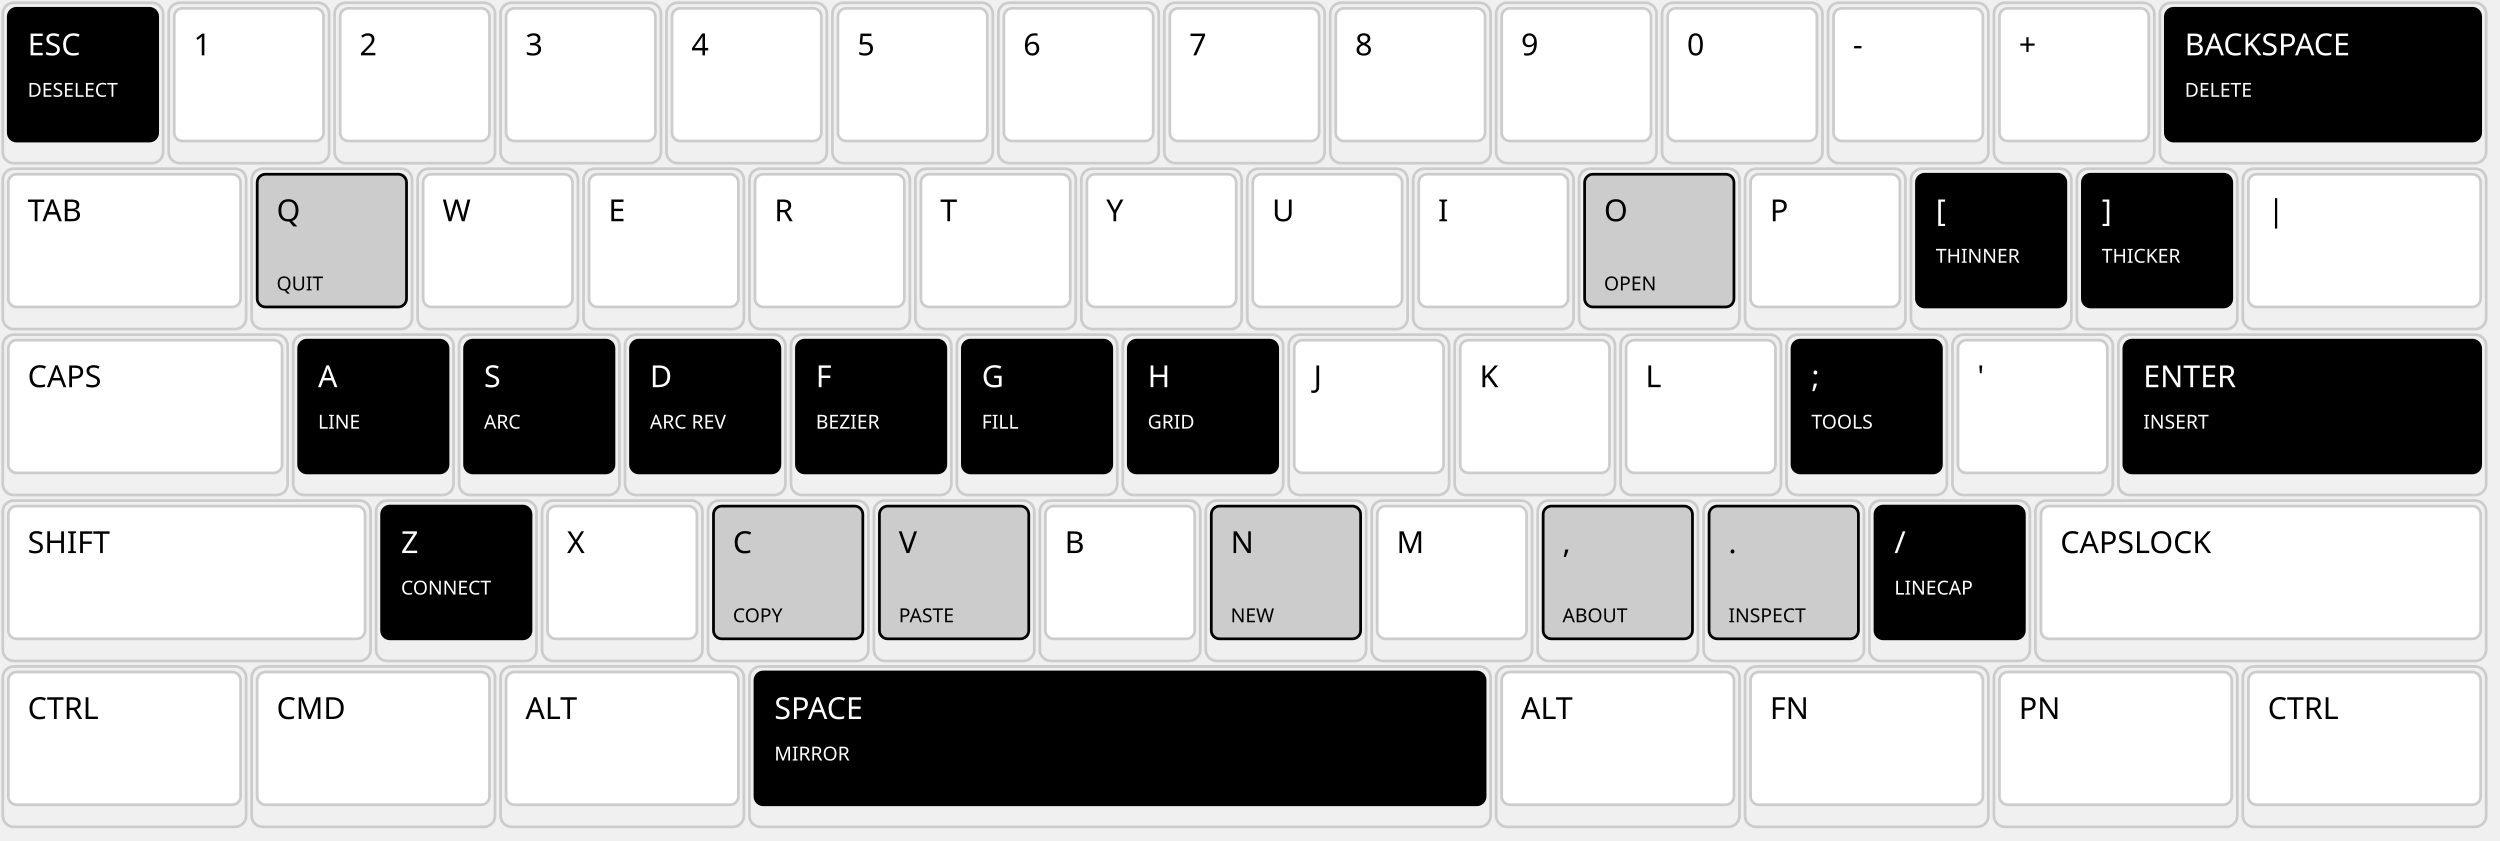
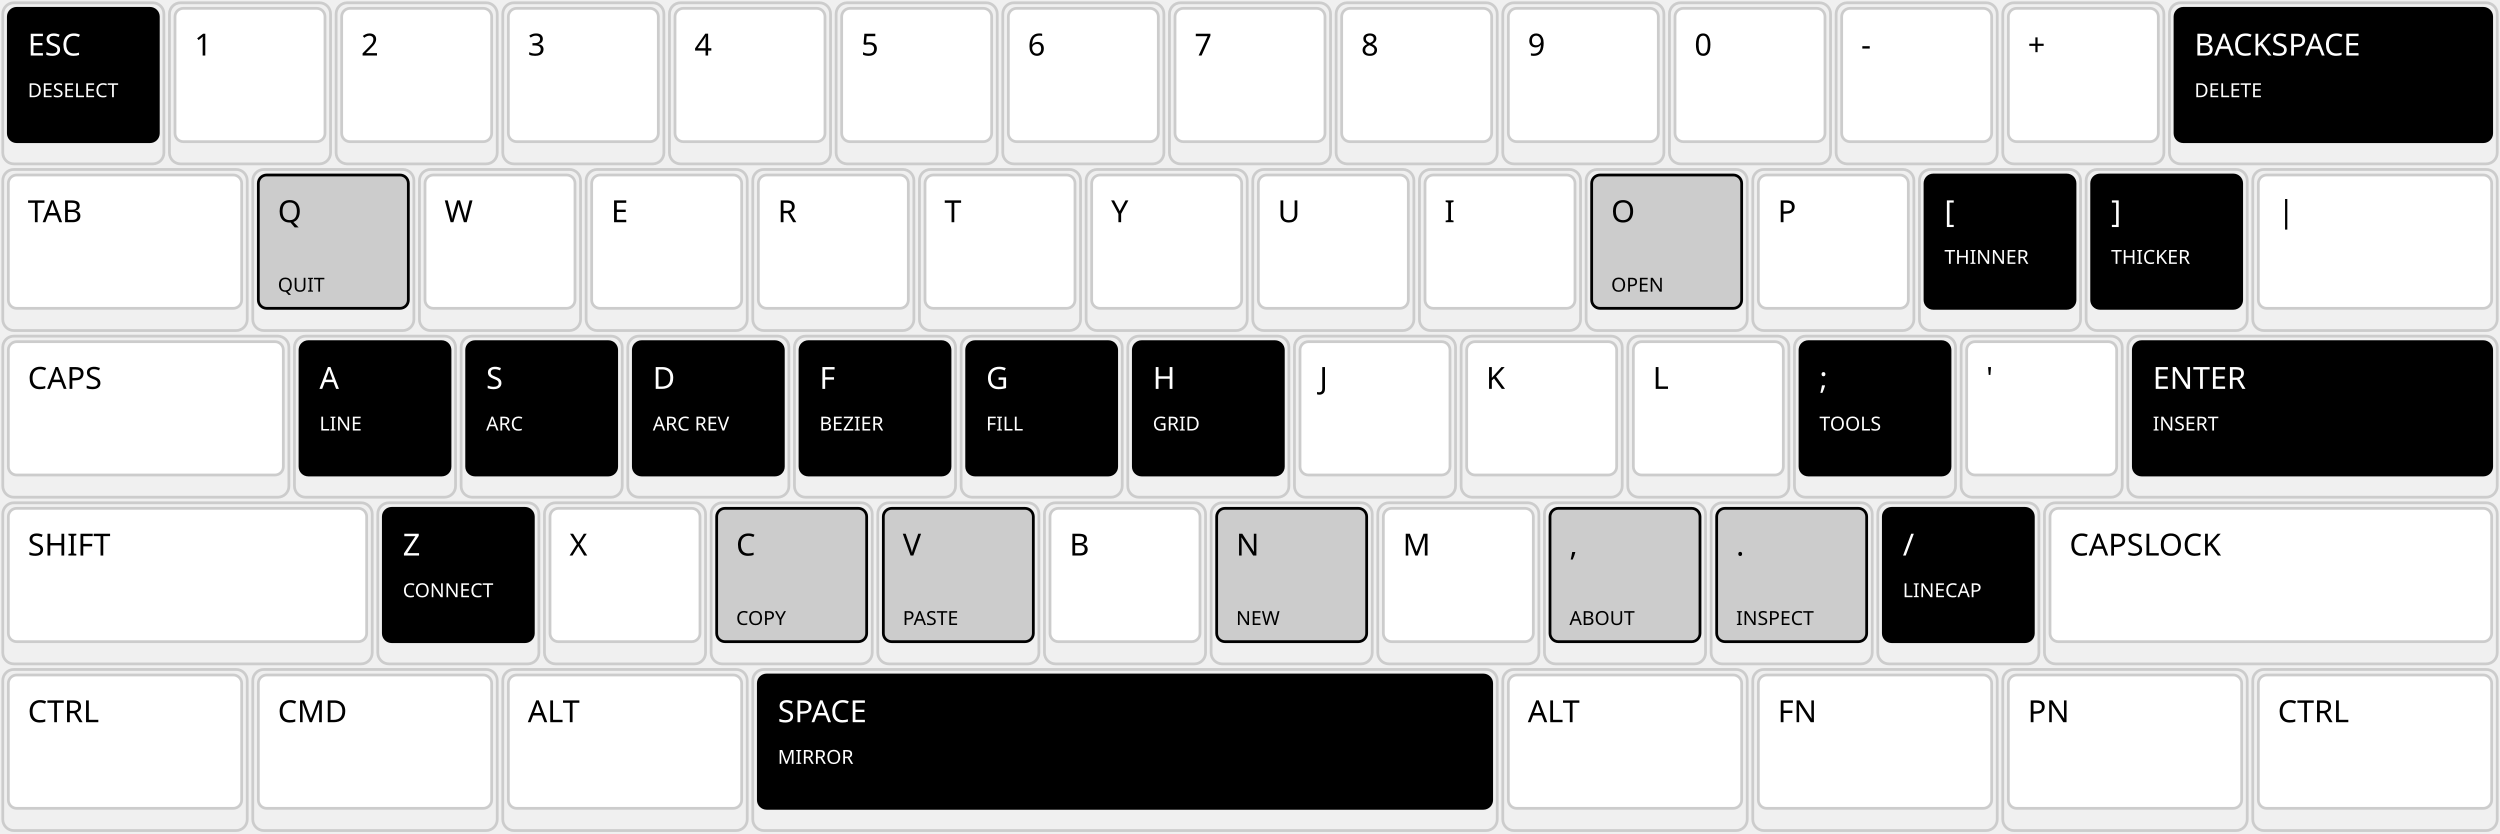
- <svg xmlns="http://www.w3.org/2000/svg" width="904" height="304" version="1.0" style="fill:none; stroke:black; stroke-width:2px; padding:2px">
+ <svg xmlns="http://www.w3.org/2000/svg" width="900" height="300" version="1.0" style="fill:none; stroke:black; stroke-width:2px; padding:0px">
  <rect x="1" y="1" width="58" height="58" rx="4" ry="4" title="esc" stroke="#ccc" fill="none" stroke-width="1" />
  <rect x="3" y="3" width="54" height="48" rx="3" ry="3" title="esc" stroke="#000" fill="#000" stroke-width="1" />
  <text x="10" y="20" font-size="11" font-family="Input Mono" stroke-width="0" fill="#fff">ESC</text>
  <text x="10" y="35" font-size="7" font-family="Input Mono" stroke-width="0" fill="#fff">DESELECT</text>
  <text x="10" y="45" font-size="7" font-family="Input Mono" stroke-width="0" fill="#000">DOCUMENT</text>
  <rect x="61" y="1" width="58" height="58" rx="4" ry="4" title="1" stroke="#ccc" fill="none" stroke-width="1" />
  <rect x="63" y="3" width="54" height="48" rx="3" ry="3" title="1" stroke="#ccc" fill="#fff" stroke-width="1" />
  <text x="70" y="20" font-size="11" font-family="Input Mono" stroke-width="0" fill="#000">1</text>
  <rect x="121" y="1" width="58" height="58" rx="4" ry="4" title="2" stroke="#ccc" fill="none" stroke-width="1" />
  <rect x="123" y="3" width="54" height="48" rx="3" ry="3" title="2" stroke="#ccc" fill="#fff" stroke-width="1" />
  <text x="130" y="20" font-size="11" font-family="Input Mono" stroke-width="0" fill="#000">2</text>
  <rect x="181" y="1" width="58" height="58" rx="4" ry="4" title="3" stroke="#ccc" fill="none" stroke-width="1" />
  <rect x="183" y="3" width="54" height="48" rx="3" ry="3" title="3" stroke="#ccc" fill="#fff" stroke-width="1" />
  <text x="190" y="20" font-size="11" font-family="Input Mono" stroke-width="0" fill="#000">3</text>
  <rect x="241" y="1" width="58" height="58" rx="4" ry="4" title="4" stroke="#ccc" fill="none" stroke-width="1" />
  <rect x="243" y="3" width="54" height="48" rx="3" ry="3" title="4" stroke="#ccc" fill="#fff" stroke-width="1" />
  <text x="250" y="20" font-size="11" font-family="Input Mono" stroke-width="0" fill="#000">4</text>
  <rect x="301" y="1" width="58" height="58" rx="4" ry="4" title="5" stroke="#ccc" fill="none" stroke-width="1" />
  <rect x="303" y="3" width="54" height="48" rx="3" ry="3" title="5" stroke="#ccc" fill="#fff" stroke-width="1" />
  <text x="310" y="20" font-size="11" font-family="Input Mono" stroke-width="0" fill="#000">5</text>
  <rect x="361" y="1" width="58" height="58" rx="4" ry="4" title="6" stroke="#ccc" fill="none" stroke-width="1" />
  <rect x="363" y="3" width="54" height="48" rx="3" ry="3" title="6" stroke="#ccc" fill="#fff" stroke-width="1" />
  <text x="370" y="20" font-size="11" font-family="Input Mono" stroke-width="0" fill="#000">6</text>
  <rect x="421" y="1" width="58" height="58" rx="4" ry="4" title="7" stroke="#ccc" fill="none" stroke-width="1" />
  <rect x="423" y="3" width="54" height="48" rx="3" ry="3" title="7" stroke="#ccc" fill="#fff" stroke-width="1" />
  <text x="430" y="20" font-size="11" font-family="Input Mono" stroke-width="0" fill="#000">7</text>
  <rect x="481" y="1" width="58" height="58" rx="4" ry="4" title="8" stroke="#ccc" fill="none" stroke-width="1" />
  <rect x="483" y="3" width="54" height="48" rx="3" ry="3" title="8" stroke="#ccc" fill="#fff" stroke-width="1" />
  <text x="490" y="20" font-size="11" font-family="Input Mono" stroke-width="0" fill="#000">8</text>
  <rect x="541" y="1" width="58" height="58" rx="4" ry="4" title="9" stroke="#ccc" fill="none" stroke-width="1" />
  <rect x="543" y="3" width="54" height="48" rx="3" ry="3" title="9" stroke="#ccc" fill="#fff" stroke-width="1" />
  <text x="550" y="20" font-size="11" font-family="Input Mono" stroke-width="0" fill="#000">9</text>
  <rect x="601" y="1" width="58" height="58" rx="4" ry="4" title="0" stroke="#ccc" fill="none" stroke-width="1" />
  <rect x="603" y="3" width="54" height="48" rx="3" ry="3" title="0" stroke="#ccc" fill="#fff" stroke-width="1" />
  <text x="610" y="20" font-size="11" font-family="Input Mono" stroke-width="0" fill="#000">0</text>
  <rect x="661" y="1" width="58" height="58" rx="4" ry="4" title="-" stroke="#ccc" fill="none" stroke-width="1" />
  <rect x="663" y="3" width="54" height="48" rx="3" ry="3" title="-" stroke="#ccc" fill="#fff" stroke-width="1" />
  <text x="670" y="20" font-size="11" font-family="Input Mono" stroke-width="0" fill="#000">-</text>
  <rect x="721" y="1" width="58" height="58" rx="4" ry="4" title="+" stroke="#ccc" fill="none" stroke-width="1" />
  <rect x="723" y="3" width="54" height="48" rx="3" ry="3" title="+" stroke="#ccc" fill="#fff" stroke-width="1" />
  <text x="730" y="20" font-size="11" font-family="Input Mono" stroke-width="0" fill="#000">+</text>
  <rect x="781" y="1" width="118" height="58" rx="4" ry="4" title="backspace" stroke="#ccc" fill="none" stroke-width="1" />
  <rect x="783" y="3" width="114" height="48" rx="3" ry="3" title="backspace" stroke="#000" fill="#000" stroke-width="1" />
  <text x="790" y="20" font-size="11" font-family="Input Mono" stroke-width="0" fill="#fff">BACKSPACE</text>
  <text x="790" y="35" font-size="7" font-family="Input Mono" stroke-width="0" fill="#fff">DELETE</text>
  <text x="790" y="45" font-size="7" font-family="Input Mono" stroke-width="0" fill="#000">RESET</text>
  <rect x="1" y="61" width="88" height="58" rx="4" ry="4" title="tab" stroke="#ccc" fill="none" stroke-width="1" />
  <rect x="3" y="63" width="84" height="48" rx="3" ry="3" title="tab" stroke="#ccc" fill="#fff" stroke-width="1" />
  <text x="10" y="80" font-size="11" font-family="Input Mono" stroke-width="0" fill="#000">TAB</text>
  <rect x="91" y="61" width="58" height="58" rx="4" ry="4" title="q" stroke="#ccc" fill="none" stroke-width="1" />
  <rect x="93" y="63" width="54" height="48" rx="3" ry="3" title="q" stroke="#000" fill="#ccc" stroke-width="1" />
  <text x="100" y="80" font-size="11" font-family="Input Mono" stroke-width="0" fill="#000">Q</text>
  <text x="100" y="105" font-size="7" font-family="Input Mono" stroke-width="0" fill="#000">QUIT</text>
  <rect x="151" y="61" width="58" height="58" rx="4" ry="4" title="w" stroke="#ccc" fill="none" stroke-width="1" />
  <rect x="153" y="63" width="54" height="48" rx="3" ry="3" title="w" stroke="#ccc" fill="#fff" stroke-width="1" />
  <text x="160" y="80" font-size="11" font-family="Input Mono" stroke-width="0" fill="#000">W</text>
  <rect x="211" y="61" width="58" height="58" rx="4" ry="4" title="e" stroke="#ccc" fill="none" stroke-width="1" />
  <rect x="213" y="63" width="54" height="48" rx="3" ry="3" title="e" stroke="#ccc" fill="#fff" stroke-width="1" />
  <text x="220" y="80" font-size="11" font-family="Input Mono" stroke-width="0" fill="#000">E</text>
  <rect x="271" y="61" width="58" height="58" rx="4" ry="4" title="r" stroke="#ccc" fill="none" stroke-width="1" />
  <rect x="273" y="63" width="54" height="48" rx="3" ry="3" title="r" stroke="#ccc" fill="#fff" stroke-width="1" />
  <text x="280" y="80" font-size="11" font-family="Input Mono" stroke-width="0" fill="#000">R</text>
  <rect x="331" y="61" width="58" height="58" rx="4" ry="4" title="t" stroke="#ccc" fill="none" stroke-width="1" />
  <rect x="333" y="63" width="54" height="48" rx="3" ry="3" title="t" stroke="#ccc" fill="#fff" stroke-width="1" />
  <text x="340" y="80" font-size="11" font-family="Input Mono" stroke-width="0" fill="#000">T</text>
  <rect x="391" y="61" width="58" height="58" rx="4" ry="4" title="y" stroke="#ccc" fill="none" stroke-width="1" />
  <rect x="393" y="63" width="54" height="48" rx="3" ry="3" title="y" stroke="#ccc" fill="#fff" stroke-width="1" />
  <text x="400" y="80" font-size="11" font-family="Input Mono" stroke-width="0" fill="#000">Y</text>
  <rect x="451" y="61" width="58" height="58" rx="4" ry="4" title="u" stroke="#ccc" fill="none" stroke-width="1" />
  <rect x="453" y="63" width="54" height="48" rx="3" ry="3" title="u" stroke="#ccc" fill="#fff" stroke-width="1" />
  <text x="460" y="80" font-size="11" font-family="Input Mono" stroke-width="0" fill="#000">U</text>
  <rect x="511" y="61" width="58" height="58" rx="4" ry="4" title="i" stroke="#ccc" fill="none" stroke-width="1" />
  <rect x="513" y="63" width="54" height="48" rx="3" ry="3" title="i" stroke="#ccc" fill="#fff" stroke-width="1" />
  <text x="520" y="80" font-size="11" font-family="Input Mono" stroke-width="0" fill="#000">I</text>
  <rect x="571" y="61" width="58" height="58" rx="4" ry="4" title="o" stroke="#ccc" fill="none" stroke-width="1" />
  <rect x="573" y="63" width="54" height="48" rx="3" ry="3" title="o" stroke="#000" fill="#ccc" stroke-width="1" />
  <text x="580" y="80" font-size="11" font-family="Input Mono" stroke-width="0" fill="#000">O</text>
  <text x="580" y="105" font-size="7" font-family="Input Mono" stroke-width="0" fill="#000">OPEN</text>
  <rect x="631" y="61" width="58" height="58" rx="4" ry="4" title="p" stroke="#ccc" fill="none" stroke-width="1" />
  <rect x="633" y="63" width="54" height="48" rx="3" ry="3" title="p" stroke="#ccc" fill="#fff" stroke-width="1" />
  <text x="640" y="80" font-size="11" font-family="Input Mono" stroke-width="0" fill="#000">P</text>
  <rect x="691" y="61" width="58" height="58" rx="4" ry="4" title="[" stroke="#ccc" fill="none" stroke-width="1" />
  <rect x="693" y="63" width="54" height="48" rx="3" ry="3" title="[" stroke="#000" fill="#000" stroke-width="1" />
  <text x="700" y="80" font-size="11" font-family="Input Mono" stroke-width="0" fill="#fff">[</text>
  <text x="700" y="95" font-size="7" font-family="Input Mono" stroke-width="0" fill="#fff">THINNER</text>
  <rect x="751" y="61" width="58" height="58" rx="4" ry="4" title="]" stroke="#ccc" fill="none" stroke-width="1" />
  <rect x="753" y="63" width="54" height="48" rx="3" ry="3" title="]" stroke="#000" fill="#000" stroke-width="1" />
  <text x="760" y="80" font-size="11" font-family="Input Mono" stroke-width="0" fill="#fff">]</text>
  <text x="760" y="95" font-size="7" font-family="Input Mono" stroke-width="0" fill="#fff">THICKER</text>
  <rect x="811" y="61" width="88" height="58" rx="4" ry="4" title="|" stroke="#ccc" fill="none" stroke-width="1" />
  <rect x="813" y="63" width="84" height="48" rx="3" ry="3" title="|" stroke="#ccc" fill="#fff" stroke-width="1" />
  <text x="820" y="80" font-size="11" font-family="Input Mono" stroke-width="0" fill="#000">|</text>
  <rect x="1" y="121" width="103" height="58" rx="4" ry="4" title="caps" stroke="#ccc" fill="none" stroke-width="1" />
  <rect x="3" y="123" width="99" height="48" rx="3" ry="3" title="caps" stroke="#ccc" fill="#fff" stroke-width="1" />
  <text x="10" y="140" font-size="11" font-family="Input Mono" stroke-width="0" fill="#000">CAPS</text>
  <rect x="106" y="121" width="58" height="58" rx="4" ry="4" title="a" stroke="#ccc" fill="none" stroke-width="1" />
  <rect x="108" y="123" width="54" height="48" rx="3" ry="3" title="a" stroke="#000" fill="#000" stroke-width="1" />
  <text x="115" y="140" font-size="11" font-family="Input Mono" stroke-width="0" fill="#fff">A</text>
  <text x="115" y="155" font-size="7" font-family="Input Mono" stroke-width="0" fill="#fff">LINE</text>
  <rect x="166" y="121" width="58" height="58" rx="4" ry="4" title="s" stroke="#ccc" fill="none" stroke-width="1" />
  <rect x="168" y="123" width="54" height="48" rx="3" ry="3" title="s" stroke="#000" fill="#000" stroke-width="1" />
  <text x="175" y="140" font-size="11" font-family="Input Mono" stroke-width="0" fill="#fff">S</text>
  <text x="175" y="155" font-size="7" font-family="Input Mono" stroke-width="0" fill="#fff">ARC</text>
  <text x="175" y="165" font-size="7" font-family="Input Mono" stroke-width="0" fill="#000">SAVE</text>
  <rect x="226" y="121" width="58" height="58" rx="4" ry="4" title="d" stroke="#ccc" fill="none" stroke-width="1" />
  <rect x="228" y="123" width="54" height="48" rx="3" ry="3" title="d" stroke="#000" fill="#000" stroke-width="1" />
  <text x="235" y="140" font-size="11" font-family="Input Mono" stroke-width="0" fill="#fff">D</text>
  <text x="235" y="155" font-size="7" font-family="Input Mono" stroke-width="0" fill="#fff">ARC REV</text>
  <rect x="286" y="121" width="58" height="58" rx="4" ry="4" title="f" stroke="#ccc" fill="none" stroke-width="1" />
  <rect x="288" y="123" width="54" height="48" rx="3" ry="3" title="f" stroke="#000" fill="#000" stroke-width="1" />
  <text x="295" y="140" font-size="11" font-family="Input Mono" stroke-width="0" fill="#fff">F</text>
  <text x="295" y="155" font-size="7" font-family="Input Mono" stroke-width="0" fill="#fff">BEZIER</text>
  <rect x="346" y="121" width="58" height="58" rx="4" ry="4" title="g" stroke="#ccc" fill="none" stroke-width="1" />
  <rect x="348" y="123" width="54" height="48" rx="3" ry="3" title="g" stroke="#000" fill="#000" stroke-width="1" />
  <text x="355" y="140" font-size="11" font-family="Input Mono" stroke-width="0" fill="#fff">G</text>
  <text x="355" y="155" font-size="7" font-family="Input Mono" stroke-width="0" fill="#fff">FILL</text>
  <rect x="406" y="121" width="58" height="58" rx="4" ry="4" title="h" stroke="#ccc" fill="none" stroke-width="1" />
  <rect x="408" y="123" width="54" height="48" rx="3" ry="3" title="h" stroke="#000" fill="#000" stroke-width="1" />
  <text x="415" y="140" font-size="11" font-family="Input Mono" stroke-width="0" fill="#fff">H</text>
  <text x="415" y="155" font-size="7" font-family="Input Mono" stroke-width="0" fill="#fff">GRID</text>
  <text x="415" y="165" font-size="7" font-family="Input Mono" stroke-width="0" fill="#000">HIDE</text>
  <rect x="466" y="121" width="58" height="58" rx="4" ry="4" title="j" stroke="#ccc" fill="none" stroke-width="1" />
  <rect x="468" y="123" width="54" height="48" rx="3" ry="3" title="j" stroke="#ccc" fill="#fff" stroke-width="1" />
  <text x="475" y="140" font-size="11" font-family="Input Mono" stroke-width="0" fill="#000">J</text>
  <rect x="526" y="121" width="58" height="58" rx="4" ry="4" title="k" stroke="#ccc" fill="none" stroke-width="1" />
  <rect x="528" y="123" width="54" height="48" rx="3" ry="3" title="k" stroke="#ccc" fill="#fff" stroke-width="1" />
  <text x="535" y="140" font-size="11" font-family="Input Mono" stroke-width="0" fill="#000">K</text>
  <rect x="586" y="121" width="58" height="58" rx="4" ry="4" title="l" stroke="#ccc" fill="none" stroke-width="1" />
  <rect x="588" y="123" width="54" height="48" rx="3" ry="3" title="l" stroke="#ccc" fill="#fff" stroke-width="1" />
  <text x="595" y="140" font-size="11" font-family="Input Mono" stroke-width="0" fill="#000">L</text>
  <rect x="646" y="121" width="58" height="58" rx="4" ry="4" title=";" stroke="#ccc" fill="none" stroke-width="1" />
  <rect x="648" y="123" width="54" height="48" rx="3" ry="3" title=";" stroke="#000" fill="#000" stroke-width="1" />
  <text x="655" y="140" font-size="11" font-family="Input Mono" stroke-width="0" fill="#fff">;</text>
  <text x="655" y="155" font-size="7" font-family="Input Mono" stroke-width="0" fill="#fff">TOOLS</text>
  <rect x="706" y="121" width="58" height="58" rx="4" ry="4" title="'" stroke="#ccc" fill="none" stroke-width="1" />
  <rect x="708" y="123" width="54" height="48" rx="3" ry="3" title="'" stroke="#ccc" fill="#fff" stroke-width="1" />
  <text x="715" y="140" font-size="11" font-family="Input Mono" stroke-width="0" fill="#000">'</text>
  <rect x="766" y="121" width="133" height="58" rx="4" ry="4" title="enter" stroke="#ccc" fill="none" stroke-width="1" />
  <rect x="768" y="123" width="129" height="48" rx="3" ry="3" title="enter" stroke="#000" fill="#000" stroke-width="1" />
  <text x="775" y="140" font-size="11" font-family="Input Mono" stroke-width="0" fill="#fff">ENTER</text>
  <text x="775" y="155" font-size="7" font-family="Input Mono" stroke-width="0" fill="#fff">INSERT</text>
  <text x="775" y="165" font-size="7" font-family="Input Mono" stroke-width="0" fill="#000">FULLSCRE</text>
  <rect x="1" y="181" width="133" height="58" rx="4" ry="4" title="shift" stroke="#ccc" fill="none" stroke-width="1" />
  <rect x="3" y="183" width="129" height="48" rx="3" ry="3" title="shift" stroke="#ccc" fill="#fff" stroke-width="1" />
  <text x="10" y="200" font-size="11" font-family="Input Mono" stroke-width="0" fill="#000">SHIFT</text>
  <rect x="136" y="181" width="58" height="58" rx="4" ry="4" title="z" stroke="#ccc" fill="none" stroke-width="1" />
  <rect x="138" y="183" width="54" height="48" rx="3" ry="3" title="z" stroke="#000" fill="#000" stroke-width="1" />
  <text x="145" y="200" font-size="11" font-family="Input Mono" stroke-width="0" fill="#fff">Z</text>
  <text x="145" y="215" font-size="7" font-family="Input Mono" stroke-width="0" fill="#fff">CONNECT</text>
  <text x="145" y="225" font-size="7" font-family="Input Mono" stroke-width="0" fill="#000">UNDO</text>
  <rect x="196" y="181" width="58" height="58" rx="4" ry="4" title="x" stroke="#ccc" fill="none" stroke-width="1" />
  <rect x="198" y="183" width="54" height="48" rx="3" ry="3" title="x" stroke="#ccc" fill="#fff" stroke-width="1" />
  <text x="205" y="200" font-size="11" font-family="Input Mono" stroke-width="0" fill="#000">X</text>
  <rect x="256" y="181" width="58" height="58" rx="4" ry="4" title="c" stroke="#ccc" fill="none" stroke-width="1" />
  <rect x="258" y="183" width="54" height="48" rx="3" ry="3" title="c" stroke="#000" fill="#ccc" stroke-width="1" />
  <text x="265" y="200" font-size="11" font-family="Input Mono" stroke-width="0" fill="#000">C</text>
  <text x="265" y="225" font-size="7" font-family="Input Mono" stroke-width="0" fill="#000">COPY</text>
  <rect x="316" y="181" width="58" height="58" rx="4" ry="4" title="v" stroke="#ccc" fill="none" stroke-width="1" />
  <rect x="318" y="183" width="54" height="48" rx="3" ry="3" title="v" stroke="#000" fill="#ccc" stroke-width="1" />
  <text x="325" y="200" font-size="11" font-family="Input Mono" stroke-width="0" fill="#000">V</text>
  <text x="325" y="225" font-size="7" font-family="Input Mono" stroke-width="0" fill="#000">PASTE</text>
  <rect x="376" y="181" width="58" height="58" rx="4" ry="4" title="b" stroke="#ccc" fill="none" stroke-width="1" />
  <rect x="378" y="183" width="54" height="48" rx="3" ry="3" title="b" stroke="#ccc" fill="#fff" stroke-width="1" />
  <text x="385" y="200" font-size="11" font-family="Input Mono" stroke-width="0" fill="#000">B</text>
  <rect x="436" y="181" width="58" height="58" rx="4" ry="4" title="n" stroke="#ccc" fill="none" stroke-width="1" />
  <rect x="438" y="183" width="54" height="48" rx="3" ry="3" title="n" stroke="#000" fill="#ccc" stroke-width="1" />
  <text x="445" y="200" font-size="11" font-family="Input Mono" stroke-width="0" fill="#000">N</text>
  <text x="445" y="225" font-size="7" font-family="Input Mono" stroke-width="0" fill="#000">NEW</text>
  <rect x="496" y="181" width="58" height="58" rx="4" ry="4" title="m" stroke="#ccc" fill="none" stroke-width="1" />
  <rect x="498" y="183" width="54" height="48" rx="3" ry="3" title="m" stroke="#ccc" fill="#fff" stroke-width="1" />
  <text x="505" y="200" font-size="11" font-family="Input Mono" stroke-width="0" fill="#000">M</text>
  <rect x="556" y="181" width="58" height="58" rx="4" ry="4" title="," stroke="#ccc" fill="none" stroke-width="1" />
  <rect x="558" y="183" width="54" height="48" rx="3" ry="3" title="," stroke="#000" fill="#ccc" stroke-width="1" />
  <text x="565" y="200" font-size="11" font-family="Input Mono" stroke-width="0" fill="#000">,</text>
  <text x="565" y="225" font-size="7" font-family="Input Mono" stroke-width="0" fill="#000">ABOUT</text>
  <rect x="616" y="181" width="58" height="58" rx="4" ry="4" title="." stroke="#ccc" fill="none" stroke-width="1" />
  <rect x="618" y="183" width="54" height="48" rx="3" ry="3" title="." stroke="#000" fill="#ccc" stroke-width="1" />
  <text x="625" y="200" font-size="11" font-family="Input Mono" stroke-width="0" fill="#000">.</text>
  <text x="625" y="225" font-size="7" font-family="Input Mono" stroke-width="0" fill="#000">INSPECT</text>
  <rect x="676" y="181" width="58" height="58" rx="4" ry="4" title="/" stroke="#ccc" fill="none" stroke-width="1" />
  <rect x="678" y="183" width="54" height="48" rx="3" ry="3" title="/" stroke="#000" fill="#000" stroke-width="1" />
  <text x="685" y="200" font-size="11" font-family="Input Mono" stroke-width="0" fill="#fff">/</text>
  <text x="685" y="215" font-size="7" font-family="Input Mono" stroke-width="0" fill="#fff">LINECAP</text>
  <rect x="736" y="181" width="163" height="58" rx="4" ry="4" title="capslock" stroke="#ccc" fill="none" stroke-width="1" />
  <rect x="738" y="183" width="159" height="48" rx="3" ry="3" title="capslock" stroke="#ccc" fill="#fff" stroke-width="1" />
  <text x="745" y="200" font-size="11" font-family="Input Mono" stroke-width="0" fill="#000">CAPSLOCK</text>
  <rect x="1" y="241" width="88" height="58" rx="4" ry="4" title="ctrl" stroke="#ccc" fill="none" stroke-width="1" />
  <rect x="3" y="243" width="84" height="48" rx="3" ry="3" title="ctrl" stroke="#ccc" fill="#fff" stroke-width="1" />
  <text x="10" y="260" font-size="11" font-family="Input Mono" stroke-width="0" fill="#000">CTRL</text>
  <rect x="91" y="241" width="88" height="58" rx="4" ry="4" title="cmd" stroke="#ccc" fill="none" stroke-width="1" />
  <rect x="93" y="243" width="84" height="48" rx="3" ry="3" title="cmd" stroke="#ccc" fill="#fff" stroke-width="1" />
  <text x="100" y="260" font-size="11" font-family="Input Mono" stroke-width="0" fill="#000">CMD</text>
  <rect x="181" y="241" width="88" height="58" rx="4" ry="4" title="alt" stroke="#ccc" fill="none" stroke-width="1" />
  <rect x="183" y="243" width="84" height="48" rx="3" ry="3" title="alt" stroke="#ccc" fill="#fff" stroke-width="1" />
  <text x="190" y="260" font-size="11" font-family="Input Mono" stroke-width="0" fill="#000">ALT</text>
  <rect x="271" y="241" width="268" height="58" rx="4" ry="4" title="space" stroke="#ccc" fill="none" stroke-width="1" />
  <rect x="273" y="243" width="264" height="48" rx="3" ry="3" title="space" stroke="#000" fill="#000" stroke-width="1" />
  <text x="280" y="260" font-size="11" font-family="Input Mono" stroke-width="0" fill="#fff">SPACE</text>
  <text x="280" y="275" font-size="7" font-family="Input Mono" stroke-width="0" fill="#fff">MIRROR</text>
  <rect x="811" y="241" width="88" height="58" rx="4" ry="4" title="ctrl" stroke="#ccc" fill="none" stroke-width="1" />
  <rect x="813" y="243" width="84" height="48" rx="3" ry="3" title="ctrl" stroke="#ccc" fill="#fff" stroke-width="1" />
  <text x="820" y="260" font-size="11" font-family="Input Mono" stroke-width="0" fill="#000">CTRL</text>
  <rect x="721" y="241" width="88" height="58" rx="4" ry="4" title="pn" stroke="#ccc" fill="none" stroke-width="1" />
  <rect x="723" y="243" width="84" height="48" rx="3" ry="3" title="pn" stroke="#ccc" fill="#fff" stroke-width="1" />
  <text x="730" y="260" font-size="11" font-family="Input Mono" stroke-width="0" fill="#000">PN</text>
  <rect x="631" y="241" width="88" height="58" rx="4" ry="4" title="fn" stroke="#ccc" fill="none" stroke-width="1" />
  <rect x="633" y="243" width="84" height="48" rx="3" ry="3" title="fn" stroke="#ccc" fill="#fff" stroke-width="1" />
  <text x="640" y="260" font-size="11" font-family="Input Mono" stroke-width="0" fill="#000">FN</text>
  <rect x="541" y="241" width="88" height="58" rx="4" ry="4" title="alt" stroke="#ccc" fill="none" stroke-width="1" />
  <rect x="543" y="243" width="84" height="48" rx="3" ry="3" title="alt" stroke="#ccc" fill="#fff" stroke-width="1" />
  <text x="550" y="260" font-size="11" font-family="Input Mono" stroke-width="0" fill="#000">ALT</text>
</svg>
